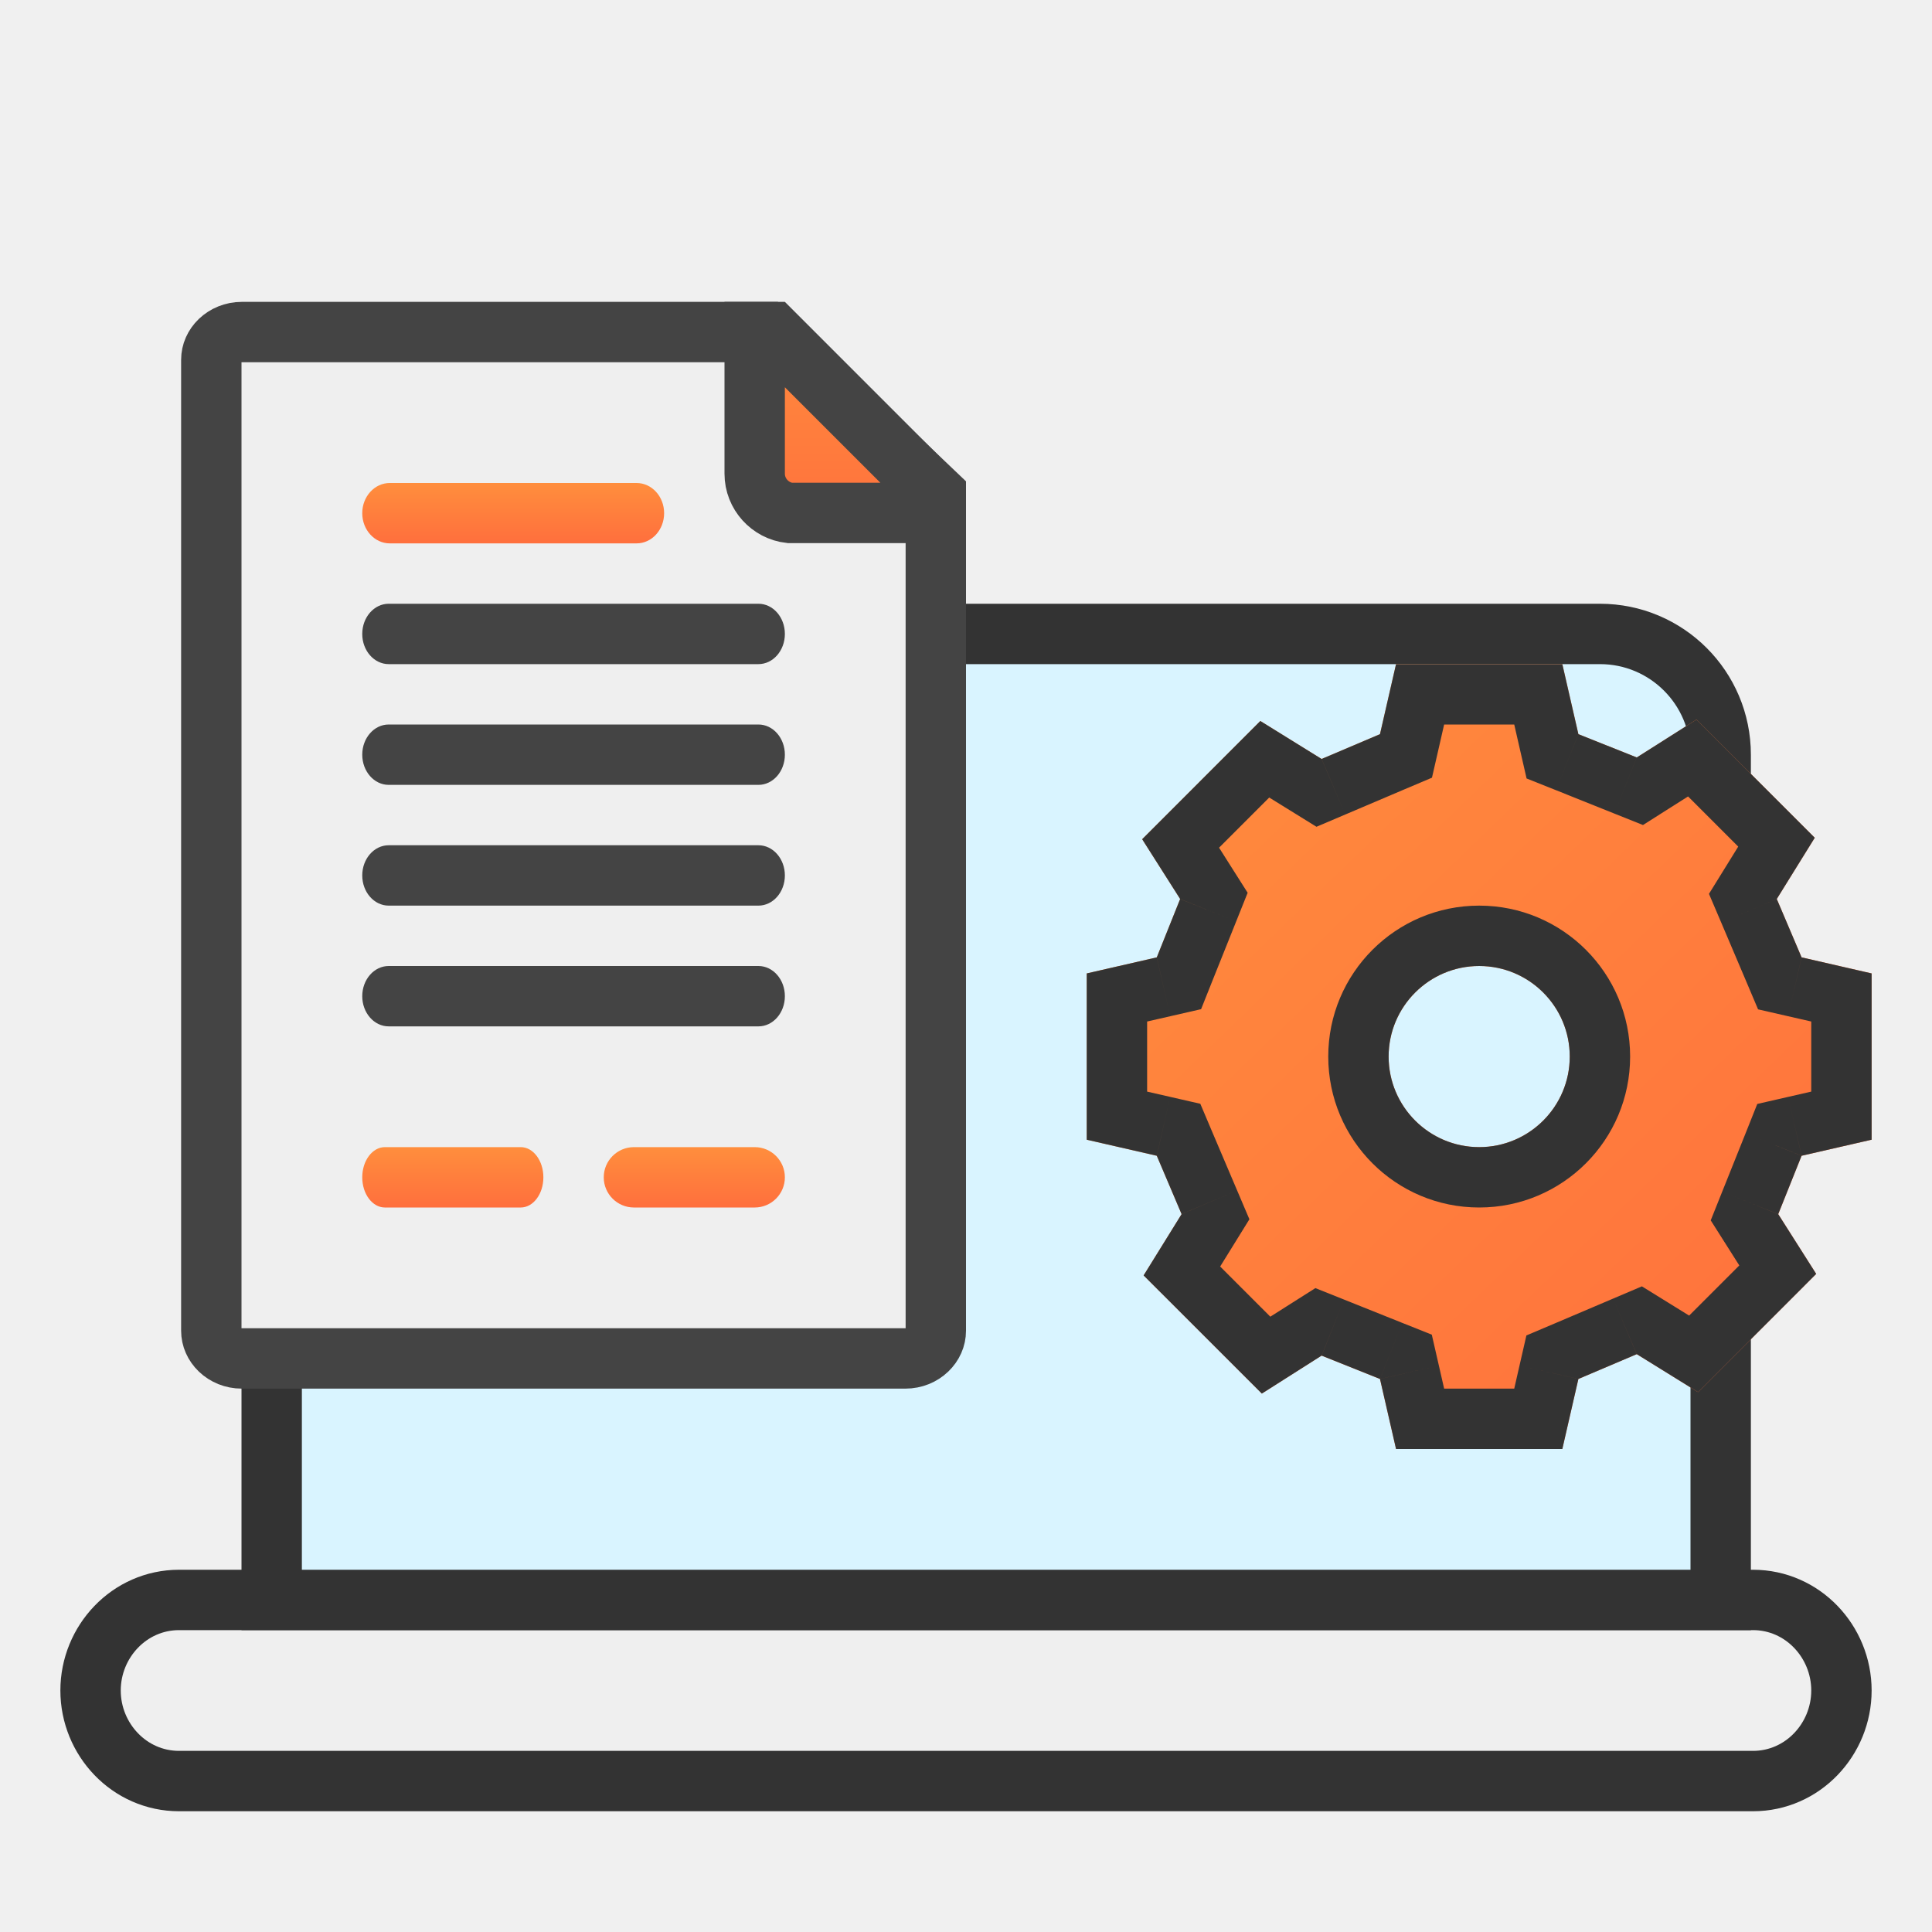
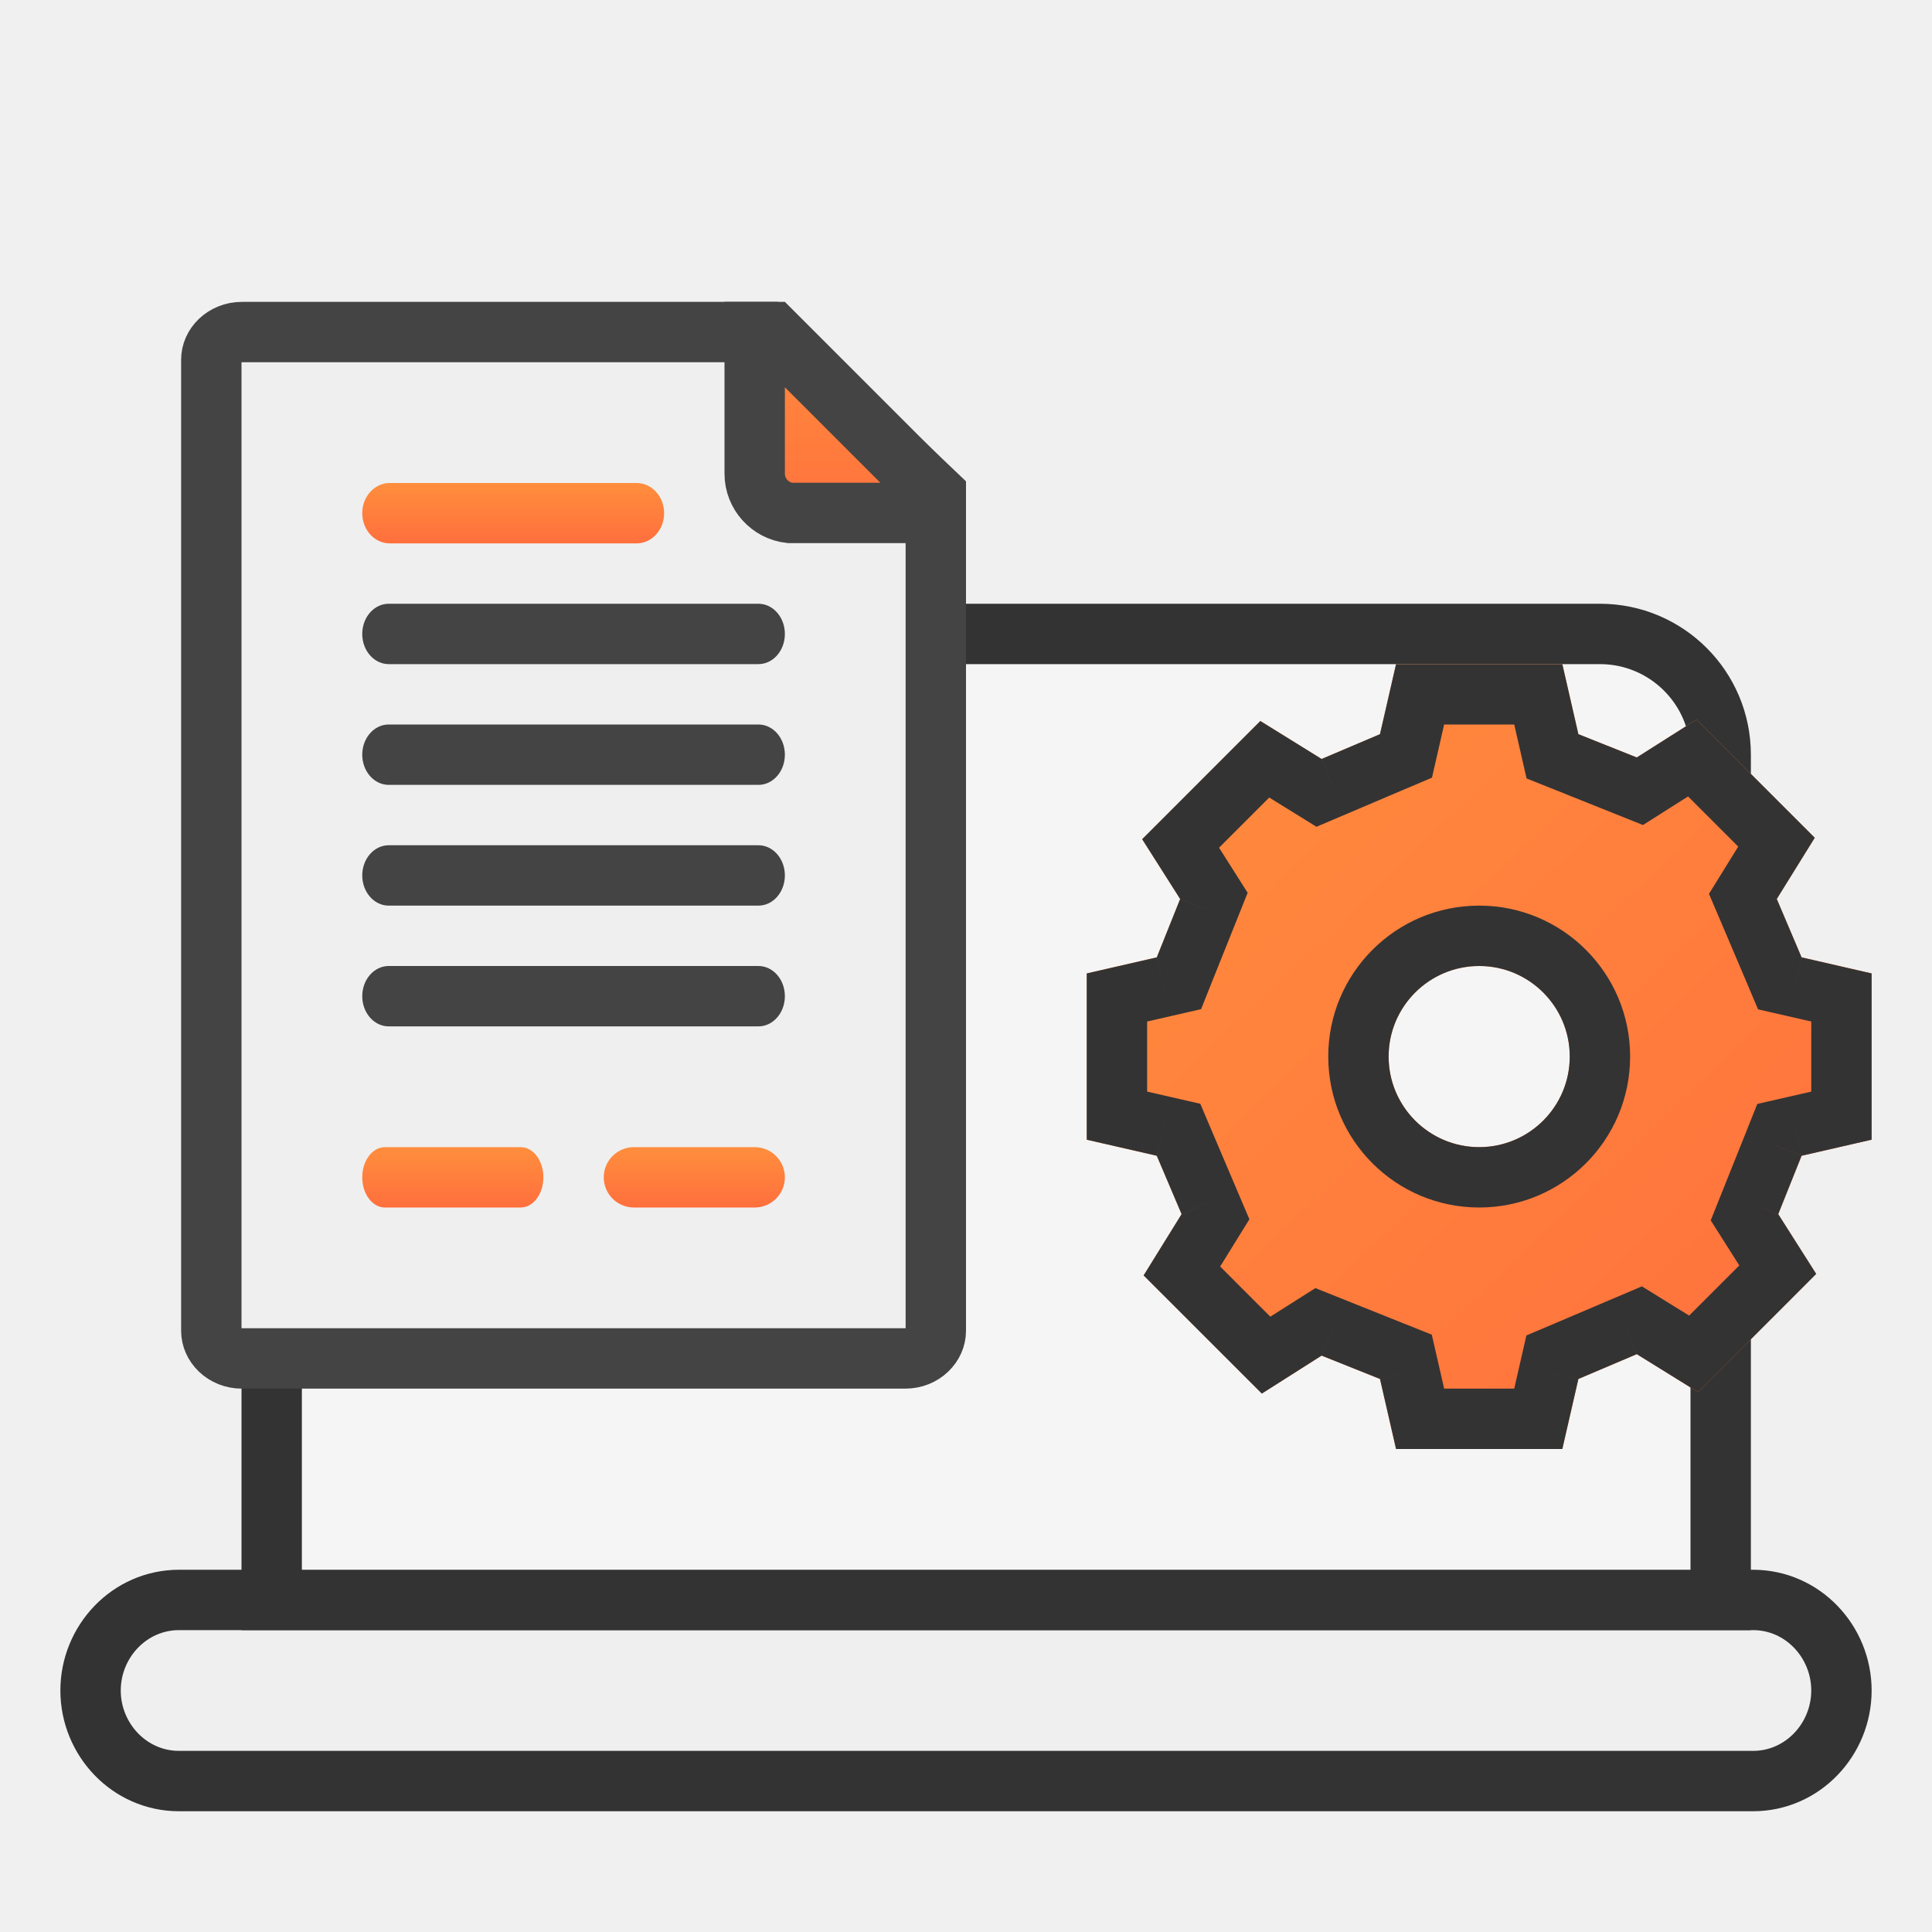
<svg xmlns="http://www.w3.org/2000/svg" width="32" height="32" viewBox="0 0 32 32" fill="none">
  <path d="M2.966 29.5H29.035C29.858 29.5 30.5 28.809 30.5 28C30.5 27.191 29.858 26.5 29.035 26.5H2.966C2.142 26.5 1.5 27.191 1.5 28C1.5 28.809 2.142 29.5 2.966 29.5Z" fill="#EFEFEF" stroke="#333333" stroke-miterlimit="10" stroke-linecap="round" stroke-linejoin="round" />
-   <path d="M4.5 12.5C4.5 11.395 5.395 10.5 6.5 10.5H26.5C27.605 10.5 28.5 11.395 28.5 12.5V26.5H4.5V12.5Z" fill="#D9F4FF" stroke="#333333" />
-   <mask id="path-3-inside-1_812_39520" fill="white">
+   <path d="M4.5 12.5C4.5 11.395 5.395 10.5 6.5 10.5H26.5C27.605 10.5 28.5 11.395 28.5 12.5V26.5H4.5V12.5Z" fill="#F5F5F5" stroke="#333333" />
+   <mask id="path-3-inside-1_812_37515" fill="white">
    <path fill-rule="evenodd" clip-rule="evenodd" d="M29.84 15.857L31 16.123V18.877L29.84 19.143L29.453 20.11L30.082 21.1L28.125 23.058L27.11 22.429L26.143 22.84L25.877 24H23.123L22.857 22.84L21.89 22.453L20.9 23.082L18.942 21.125L19.571 20.11L19.16 19.143L18 18.877V16.123L19.16 15.857L19.547 14.89L18.918 13.9L20.875 11.942L21.89 12.571L22.857 12.16L23.123 11H25.877L26.143 12.16L27.11 12.546L28.1 11.918L30.058 13.876L29.429 14.89L29.84 15.857ZM24.5 19C25.328 19 26 18.328 26 17.5C26 16.672 25.328 16 24.5 16C23.672 16 23 16.672 23 17.5C23 18.328 23.672 19 24.5 19Z" />
  </mask>
-   <path fill-rule="evenodd" clip-rule="evenodd" d="M29.84 15.857L31 16.123V18.877L29.84 19.143L29.453 20.11L30.082 21.1L28.125 23.058L27.11 22.429L26.143 22.84L25.877 24H23.123L22.857 22.84L21.89 22.453L20.9 23.082L18.942 21.125L19.571 20.11L19.16 19.143L18 18.877V16.123L19.16 15.857L19.547 14.89L18.918 13.9L20.875 11.942L21.89 12.571L22.857 12.16L23.123 11H25.877L26.143 12.16L27.11 12.546L28.1 11.918L30.058 13.876L29.429 14.89L29.84 15.857ZM24.5 19C25.328 19 26 18.328 26 17.5C26 16.672 25.328 16 24.5 16C23.672 16 23 16.672 23 17.5C23 18.328 23.672 19 24.5 19Z" fill="url(#paint0_linear_812_39520)" />
-   <path d="M31 16.123H32V15.326L31.223 15.148L31 16.123ZM29.84 15.857L28.92 16.248L29.119 16.718L29.617 16.832L29.84 15.857ZM31 18.877L31.223 19.852L32 19.674V18.877H31ZM29.84 19.143L29.617 18.168L29.106 18.285L28.912 18.772L29.84 19.143ZM29.453 20.11L28.525 19.738L28.335 20.213L28.609 20.645L29.453 20.11ZM30.082 21.1L30.789 21.808L31.355 21.241L30.926 20.565L30.082 21.1ZM28.125 23.058L27.598 23.908L28.272 24.325L28.832 23.765L28.125 23.058ZM27.11 22.429L27.636 21.579L27.195 21.306L26.718 21.509L27.11 22.429ZM26.143 22.84L25.752 21.92L25.282 22.119L25.168 22.617L26.143 22.84ZM25.877 24V25H26.674L26.852 24.223L25.877 24ZM23.123 24L22.148 24.223L22.326 25H23.123V24ZM22.857 22.84L23.832 22.617L23.715 22.106L23.228 21.912L22.857 22.84ZM21.89 22.453L22.262 21.525L21.787 21.335L21.355 21.609L21.89 22.453ZM20.9 23.082L20.192 23.789L20.759 24.355L21.435 23.926L20.9 23.082ZM18.942 21.125L18.092 20.598L17.675 21.272L18.235 21.832L18.942 21.125ZM19.571 20.11L20.421 20.636L20.694 20.195L20.491 19.718L19.571 20.11ZM19.16 19.143L20.08 18.752L19.881 18.282L19.383 18.168L19.16 19.143ZM18 18.877H17V19.674L17.777 19.852L18 18.877ZM18 16.123L17.777 15.148L17 15.326V16.123H18ZM19.16 15.857L19.383 16.832L19.894 16.715L20.088 16.228L19.16 15.857ZM19.547 14.89L20.475 15.262L20.665 14.787L20.391 14.355L19.547 14.89ZM18.918 13.9L18.211 13.193L17.645 13.759L18.074 14.435L18.918 13.9ZM20.875 11.942L21.402 11.092L20.728 10.675L20.168 11.235L20.875 11.942ZM21.89 12.571L21.364 13.421L21.805 13.694L22.282 13.491L21.89 12.571ZM22.857 12.16L23.248 13.08L23.718 12.881L23.832 12.383L22.857 12.16ZM23.123 11V10H22.326L22.148 10.777L23.123 11ZM25.877 11L26.852 10.777L26.674 10H25.877V11ZM26.143 12.16L25.168 12.383L25.285 12.894L25.772 13.088L26.143 12.16ZM27.11 12.546L26.738 13.475L27.213 13.665L27.645 13.391L27.11 12.546ZM28.1 11.918L28.808 11.211L28.241 10.645L27.565 11.074L28.1 11.918ZM30.058 13.876L30.908 14.402L31.325 13.728L30.765 13.168L30.058 13.876ZM29.429 14.89L28.579 14.364L28.306 14.805L28.509 15.281L29.429 14.89ZM31.223 15.148L30.064 14.882L29.617 16.832L30.777 17.097L31.223 15.148ZM32 18.877V16.123H30V18.877H32ZM30.064 20.118L31.223 19.852L30.777 17.903L29.617 18.168L30.064 20.118ZM30.382 20.481L30.769 19.515L28.912 18.772L28.525 19.738L30.382 20.481ZM30.926 20.565L30.298 19.574L28.609 20.645L29.237 21.636L30.926 20.565ZM28.832 23.765L30.789 21.808L29.375 20.393L27.417 22.351L28.832 23.765ZM26.583 23.28L27.598 23.908L28.651 22.207L27.636 21.579L26.583 23.28ZM26.534 23.761L27.501 23.35L26.718 21.509L25.752 21.92L26.534 23.761ZM26.852 24.223L27.118 23.064L25.168 22.617L24.903 23.777L26.852 24.223ZM23.123 25H25.877V23H23.123V25ZM21.882 23.064L22.148 24.223L24.097 23.777L23.832 22.617L21.882 23.064ZM21.519 23.382L22.485 23.769L23.228 21.912L22.262 21.525L21.519 23.382ZM21.435 23.926L22.426 23.298L21.355 21.609L20.364 22.237L21.435 23.926ZM18.235 21.832L20.192 23.789L21.607 22.375L19.649 20.417L18.235 21.832ZM18.72 19.583L18.092 20.598L19.793 21.651L20.421 20.636L18.72 19.583ZM18.239 19.534L18.65 20.501L20.491 19.718L20.08 18.752L18.239 19.534ZM17.777 19.852L18.936 20.118L19.383 18.168L18.223 17.903L17.777 19.852ZM17 16.123V18.877H19V16.123H17ZM18.936 14.882L17.777 15.148L18.223 17.097L19.383 16.832L18.936 14.882ZM18.618 14.519L18.231 15.486L20.088 16.228L20.475 15.262L18.618 14.519ZM18.074 14.435L18.702 15.426L20.391 14.355L19.763 13.364L18.074 14.435ZM20.168 11.235L18.211 13.193L19.625 14.607L21.583 12.649L20.168 11.235ZM22.417 11.72L21.402 11.092L20.349 12.793L21.364 13.421L22.417 11.72ZM22.466 11.239L21.499 11.65L22.282 13.491L23.248 13.08L22.466 11.239ZM22.148 10.777L21.882 11.937L23.832 12.383L24.097 11.223L22.148 10.777ZM25.877 10H23.123V12H25.877V10ZM27.118 11.937L26.852 10.777L24.903 11.223L25.168 12.383L27.118 11.937ZM27.481 11.618L26.515 11.231L25.772 13.088L26.738 13.475L27.481 11.618ZM27.565 11.074L26.574 11.702L27.645 13.391L28.636 12.763L27.565 11.074ZM30.765 13.168L28.808 11.211L27.393 12.625L29.351 14.583L30.765 13.168ZM30.28 15.417L30.908 14.402L29.207 13.349L28.579 14.364L30.28 15.417ZM30.761 15.466L30.35 14.499L28.509 15.281L28.92 16.248L30.761 15.466ZM25 17.5C25 17.776 24.776 18 24.5 18V20C25.881 20 27 18.881 27 17.5H25ZM24.5 17C24.776 17 25 17.224 25 17.5H27C27 16.119 25.881 15 24.5 15V17ZM24 17.5C24 17.224 24.224 17 24.5 17V15C23.119 15 22 16.119 22 17.5H24ZM24.5 18C24.224 18 24 17.776 24 17.5H22C22 18.881 23.119 20 24.5 20V18Z" fill="#333333" mask="url(#path-3-inside-1_812_39520)" />
+   <path fill-rule="evenodd" clip-rule="evenodd" d="M29.84 15.857L31 16.123V18.877L29.84 19.143L29.453 20.11L30.082 21.1L28.125 23.058L27.11 22.429L26.143 22.84L25.877 24H23.123L22.857 22.84L21.89 22.453L20.9 23.082L18.942 21.125L19.571 20.11L19.16 19.143L18 18.877V16.123L19.16 15.857L19.547 14.89L18.918 13.9L20.875 11.942L21.89 12.571L22.857 12.16L23.123 11H25.877L26.143 12.16L27.11 12.546L28.1 11.918L30.058 13.876L29.429 14.89L29.84 15.857ZM24.5 19C25.328 19 26 18.328 26 17.5C26 16.672 25.328 16 24.5 16C23.672 16 23 16.672 23 17.5C23 18.328 23.672 19 24.5 19Z" fill="url(#paint0_linear_812_37515)" />
+   <path d="M31 16.123H32V15.326L31.223 15.148L31 16.123ZM29.84 15.857L28.92 16.248L29.119 16.718L29.617 16.832L29.84 15.857ZM31 18.877L31.223 19.852L32 19.674V18.877H31ZM29.84 19.143L29.617 18.168L29.106 18.285L28.912 18.772L29.84 19.143ZM29.453 20.11L28.525 19.738L28.335 20.213L28.609 20.645L29.453 20.11ZM30.082 21.1L30.789 21.808L31.355 21.241L30.926 20.565L30.082 21.1ZM28.125 23.058L27.598 23.908L28.272 24.325L28.832 23.765L28.125 23.058ZM27.11 22.429L27.636 21.579L27.195 21.306L26.718 21.509L27.11 22.429ZM26.143 22.84L25.752 21.92L25.282 22.119L25.168 22.617L26.143 22.84ZM25.877 24V25H26.674L26.852 24.223L25.877 24ZM23.123 24L22.148 24.223L22.326 25H23.123V24ZM22.857 22.84L23.832 22.617L23.715 22.106L23.228 21.912L22.857 22.84ZM21.89 22.453L22.262 21.525L21.787 21.335L21.355 21.609L21.89 22.453ZM20.9 23.082L20.192 23.789L20.759 24.355L21.435 23.926L20.9 23.082ZM18.942 21.125L18.092 20.598L17.675 21.272L18.235 21.832L18.942 21.125ZM19.571 20.11L20.421 20.636L20.694 20.195L20.491 19.718L19.571 20.11ZM19.16 19.143L20.08 18.752L19.881 18.282L19.383 18.168L19.16 19.143ZM18 18.877H17V19.674L17.777 19.852L18 18.877ZM18 16.123L17.777 15.148L17 15.326V16.123H18ZM19.16 15.857L19.383 16.832L19.894 16.715L20.088 16.228L19.16 15.857ZM19.547 14.89L20.475 15.262L20.665 14.787L20.391 14.355L19.547 14.89ZM18.918 13.9L18.211 13.193L17.645 13.759L18.074 14.435L18.918 13.9ZM20.875 11.942L21.402 11.092L20.728 10.675L20.168 11.235L20.875 11.942ZM21.89 12.571L21.364 13.421L21.805 13.694L22.282 13.491L21.89 12.571ZM22.857 12.16L23.248 13.08L23.718 12.881L23.832 12.383L22.857 12.16ZM23.123 11V10H22.326L22.148 10.777L23.123 11ZM25.877 11L26.852 10.777L26.674 10H25.877V11ZM26.143 12.16L25.168 12.383L25.285 12.894L25.772 13.088L26.143 12.16ZM27.11 12.546L26.738 13.475L27.213 13.665L27.645 13.391L27.11 12.546ZM28.1 11.918L28.808 11.211L28.241 10.645L27.565 11.074L28.1 11.918ZM30.058 13.876L30.908 14.402L31.325 13.728L30.765 13.168L30.058 13.876ZM29.429 14.89L28.579 14.364L28.306 14.805L28.509 15.281L29.429 14.89ZM31.223 15.148L30.064 14.882L29.617 16.832L30.777 17.097L31.223 15.148ZM32 18.877V16.123H30V18.877H32ZM30.064 20.118L31.223 19.852L30.777 17.903L29.617 18.168L30.064 20.118ZM30.382 20.481L30.769 19.515L28.912 18.772L28.525 19.738L30.382 20.481ZM30.926 20.565L30.298 19.574L28.609 20.645L29.237 21.636L30.926 20.565ZM28.832 23.765L30.789 21.808L29.375 20.393L27.417 22.351L28.832 23.765ZM26.583 23.28L27.598 23.908L28.651 22.207L27.636 21.579L26.583 23.28ZM26.534 23.761L27.501 23.35L26.718 21.509L25.752 21.92L26.534 23.761ZM26.852 24.223L27.118 23.064L25.168 22.617L24.903 23.777L26.852 24.223ZM23.123 25H25.877V23H23.123V25ZM21.882 23.064L22.148 24.223L24.097 23.777L23.832 22.617L21.882 23.064ZM21.519 23.382L22.485 23.769L23.228 21.912L22.262 21.525L21.519 23.382ZM21.435 23.926L22.426 23.298L21.355 21.609L20.364 22.237L21.435 23.926ZM18.235 21.832L20.192 23.789L21.607 22.375L19.649 20.417L18.235 21.832ZM18.72 19.583L18.092 20.598L19.793 21.651L20.421 20.636L18.72 19.583ZM18.239 19.534L18.65 20.501L20.491 19.718L20.08 18.752L18.239 19.534ZM17.777 19.852L18.936 20.118L19.383 18.168L18.223 17.903L17.777 19.852ZM17 16.123V18.877H19V16.123H17ZM18.936 14.882L17.777 15.148L18.223 17.097L19.383 16.832L18.936 14.882ZM18.618 14.519L18.231 15.486L20.088 16.228L20.475 15.262L18.618 14.519ZM18.074 14.435L18.702 15.426L20.391 14.355L19.763 13.364L18.074 14.435ZM20.168 11.235L18.211 13.193L19.625 14.607L21.583 12.649L20.168 11.235ZM22.417 11.72L21.402 11.092L20.349 12.793L21.364 13.421L22.417 11.72ZM22.466 11.239L21.499 11.65L22.282 13.491L23.248 13.08L22.466 11.239ZM22.148 10.777L21.882 11.937L23.832 12.383L24.097 11.223L22.148 10.777ZM25.877 10H23.123V12H25.877V10ZM27.118 11.937L26.852 10.777L24.903 11.223L25.168 12.383L27.118 11.937ZM27.481 11.618L26.515 11.231L25.772 13.088L26.738 13.475L27.481 11.618ZM27.565 11.074L26.574 11.702L27.645 13.391L28.636 12.763L27.565 11.074ZM30.765 13.168L28.808 11.211L27.393 12.625L29.351 14.583L30.765 13.168ZM30.28 15.417L30.908 14.402L29.207 13.349L28.579 14.364L30.28 15.417ZM30.761 15.466L30.35 14.499L28.509 15.281L28.92 16.248L30.761 15.466ZM25 17.5C25 17.776 24.776 18 24.5 18V20C25.881 20 27 18.881 27 17.5H25ZM24.5 17C24.776 17 25 17.224 25 17.5H27C27 16.119 25.881 15 24.5 15V17ZM24 17.5C24 17.224 24.224 17 24.5 17V15C23.119 15 22 16.119 22 17.5H24ZM24.5 18C24.224 18 24 17.776 24 17.5H22C22 18.881 23.119 20 24.5 20V18Z" fill="#333333" mask="url(#path-3-inside-1_812_37515)" />
  <path d="M3.5 9.081V22.041C3.5 22.158 3.549 22.269 3.64 22.357C3.732 22.445 3.86 22.5 4.004 22.5H14.996C15.14 22.5 15.268 22.445 15.36 22.357C15.451 22.269 15.5 22.158 15.5 22.041V8.186C15.11 7.813 14.721 7.443 14.333 7.074C13.783 6.55 13.235 6.028 12.683 5.5H4.004C3.86 5.5 3.732 5.556 3.64 5.643C3.549 5.731 3.5 5.842 3.5 5.959V9.081Z" fill="#EFEFEF" stroke="#444444" />
  <path fill-rule="evenodd" clip-rule="evenodd" d="M13 10.5C13 10.224 12.804 10 12.562 10H6.438C6.196 10 6 10.224 6 10.5C6 10.776 6.196 11 6.438 11H12.562C12.804 11 13 10.776 13 10.5Z" fill="#444444" />
-   <path fill-rule="evenodd" clip-rule="evenodd" d="M11 8.5C11 8.224 10.796 8 10.544 8H6.456C6.204 8 6 8.224 6 8.5C6 8.776 6.204 9 6.456 9H10.544C10.796 9 11 8.776 11 8.5Z" fill="url(#paint1_linear_812_39520)" />
-   <path fill-rule="evenodd" clip-rule="evenodd" d="M9 19.5C9 19.224 8.832 19 8.625 19H6.375C6.168 19 6 19.224 6 19.5C6 19.776 6.168 20 6.375 20H8.625C8.832 20 9 19.776 9 19.5Z" fill="url(#paint2_linear_812_39520)" />
-   <path fill-rule="evenodd" clip-rule="evenodd" d="M13 19.5C13 19.224 12.776 19 12.5 19H10.5C10.224 19 10 19.224 10 19.5C10 19.776 10.224 20 10.5 20H12.5C12.776 20 13 19.776 13 19.5Z" fill="url(#paint3_linear_812_39520)" />
+   <path fill-rule="evenodd" clip-rule="evenodd" d="M11 8.5C11 8.224 10.796 8 10.544 8H6.456C6.204 8 6 8.224 6 8.5C6 8.776 6.204 9 6.456 9H10.544C10.796 9 11 8.776 11 8.5Z" fill="url(#paint1_linear_812_37515)" />
+   <path fill-rule="evenodd" clip-rule="evenodd" d="M9 19.5C9 19.224 8.832 19 8.625 19H6.375C6.168 19 6 19.224 6 19.5C6 19.776 6.168 20 6.375 20H8.625C8.832 20 9 19.776 9 19.5Z" fill="url(#paint2_linear_812_37515)" />
+   <path fill-rule="evenodd" clip-rule="evenodd" d="M13 19.5C13 19.224 12.776 19 12.5 19H10.5C10.224 19 10 19.224 10 19.5C10 19.776 10.224 20 10.5 20H12.5C12.776 20 13 19.776 13 19.5Z" fill="url(#paint3_linear_812_37515)" />
  <path fill-rule="evenodd" clip-rule="evenodd" d="M13 12.5C13 12.224 12.804 12 12.562 12H6.438C6.196 12 6 12.224 6 12.5C6 12.776 6.196 13 6.438 13H12.562C12.804 13 13 12.776 13 12.5Z" fill="#444444" />
  <path fill-rule="evenodd" clip-rule="evenodd" d="M13 14.5C13 14.224 12.804 14 12.562 14H6.438C6.196 14 6 14.224 6 14.5C6 14.776 6.196 15 6.438 15H12.562C12.804 15 13 14.776 13 14.5Z" fill="#444444" />
  <path fill-rule="evenodd" clip-rule="evenodd" d="M13 16.5C13 16.224 12.804 16 12.562 16H6.438C6.196 16 6 16.224 6 16.5C6 16.776 6.196 17 6.438 17H12.562C12.804 17 13 16.776 13 16.5Z" fill="#444444" />
-   <path d="M12.5 7.846C12.5 8.18 12.755 8.459 13.081 8.496H13.155H15.5V8.207L12.793 5.5H12.5V7.846Z" fill="url(#paint4_linear_812_39520)" stroke="#444444" />
+   <path d="M12.5 7.846C12.5 8.18 12.755 8.459 13.081 8.496H13.155H15.5V8.207L12.793 5.5H12.5V7.846Z" fill="url(#paint4_linear_812_37515)" stroke="#444444" />
  <defs>
-     <linearGradient id="paint0_linear_812_39520" x1="18" y1="10.492" x2="31" y2="24" gradientUnits="userSpaceOnUse">
+     <linearGradient id="paint0_linear_812_37515" x1="18" y1="10.492" x2="31" y2="24" gradientUnits="userSpaceOnUse">
      <stop stop-color="#FF8E3D" />
      <stop offset="1" stop-color="#FF6F3D" />
    </linearGradient>
-     <linearGradient id="paint1_linear_812_39520" x1="8.5" y1="8" x2="8.5" y2="9" gradientUnits="userSpaceOnUse">
+     <linearGradient id="paint1_linear_812_37515" x1="8.5" y1="8" x2="8.5" y2="9" gradientUnits="userSpaceOnUse">
      <stop stop-color="#FF8E3D" />
      <stop offset="1" stop-color="#FF6F3D" />
    </linearGradient>
-     <linearGradient id="paint2_linear_812_39520" x1="7.5" y1="19" x2="7.5" y2="20" gradientUnits="userSpaceOnUse">
+     <linearGradient id="paint2_linear_812_37515" x1="7.5" y1="19" x2="7.5" y2="20" gradientUnits="userSpaceOnUse">
      <stop stop-color="#FF8E3D" />
      <stop offset="1" stop-color="#FF6F3D" />
    </linearGradient>
-     <linearGradient id="paint3_linear_812_39520" x1="11.5" y1="19" x2="11.5" y2="20" gradientUnits="userSpaceOnUse">
+     <linearGradient id="paint3_linear_812_37515" x1="11.5" y1="19" x2="11.5" y2="20" gradientUnits="userSpaceOnUse">
      <stop stop-color="#FF8E3D" />
      <stop offset="1" stop-color="#FF6F3D" />
    </linearGradient>
-     <linearGradient id="paint4_linear_812_39520" x1="14" y1="5" x2="14" y2="9" gradientUnits="userSpaceOnUse">
+     <linearGradient id="paint4_linear_812_37515" x1="14" y1="5" x2="14" y2="9" gradientUnits="userSpaceOnUse">
      <stop stop-color="#FF8E3D" />
      <stop offset="1" stop-color="#FF6F3D" />
    </linearGradient>
  </defs>
</svg>
